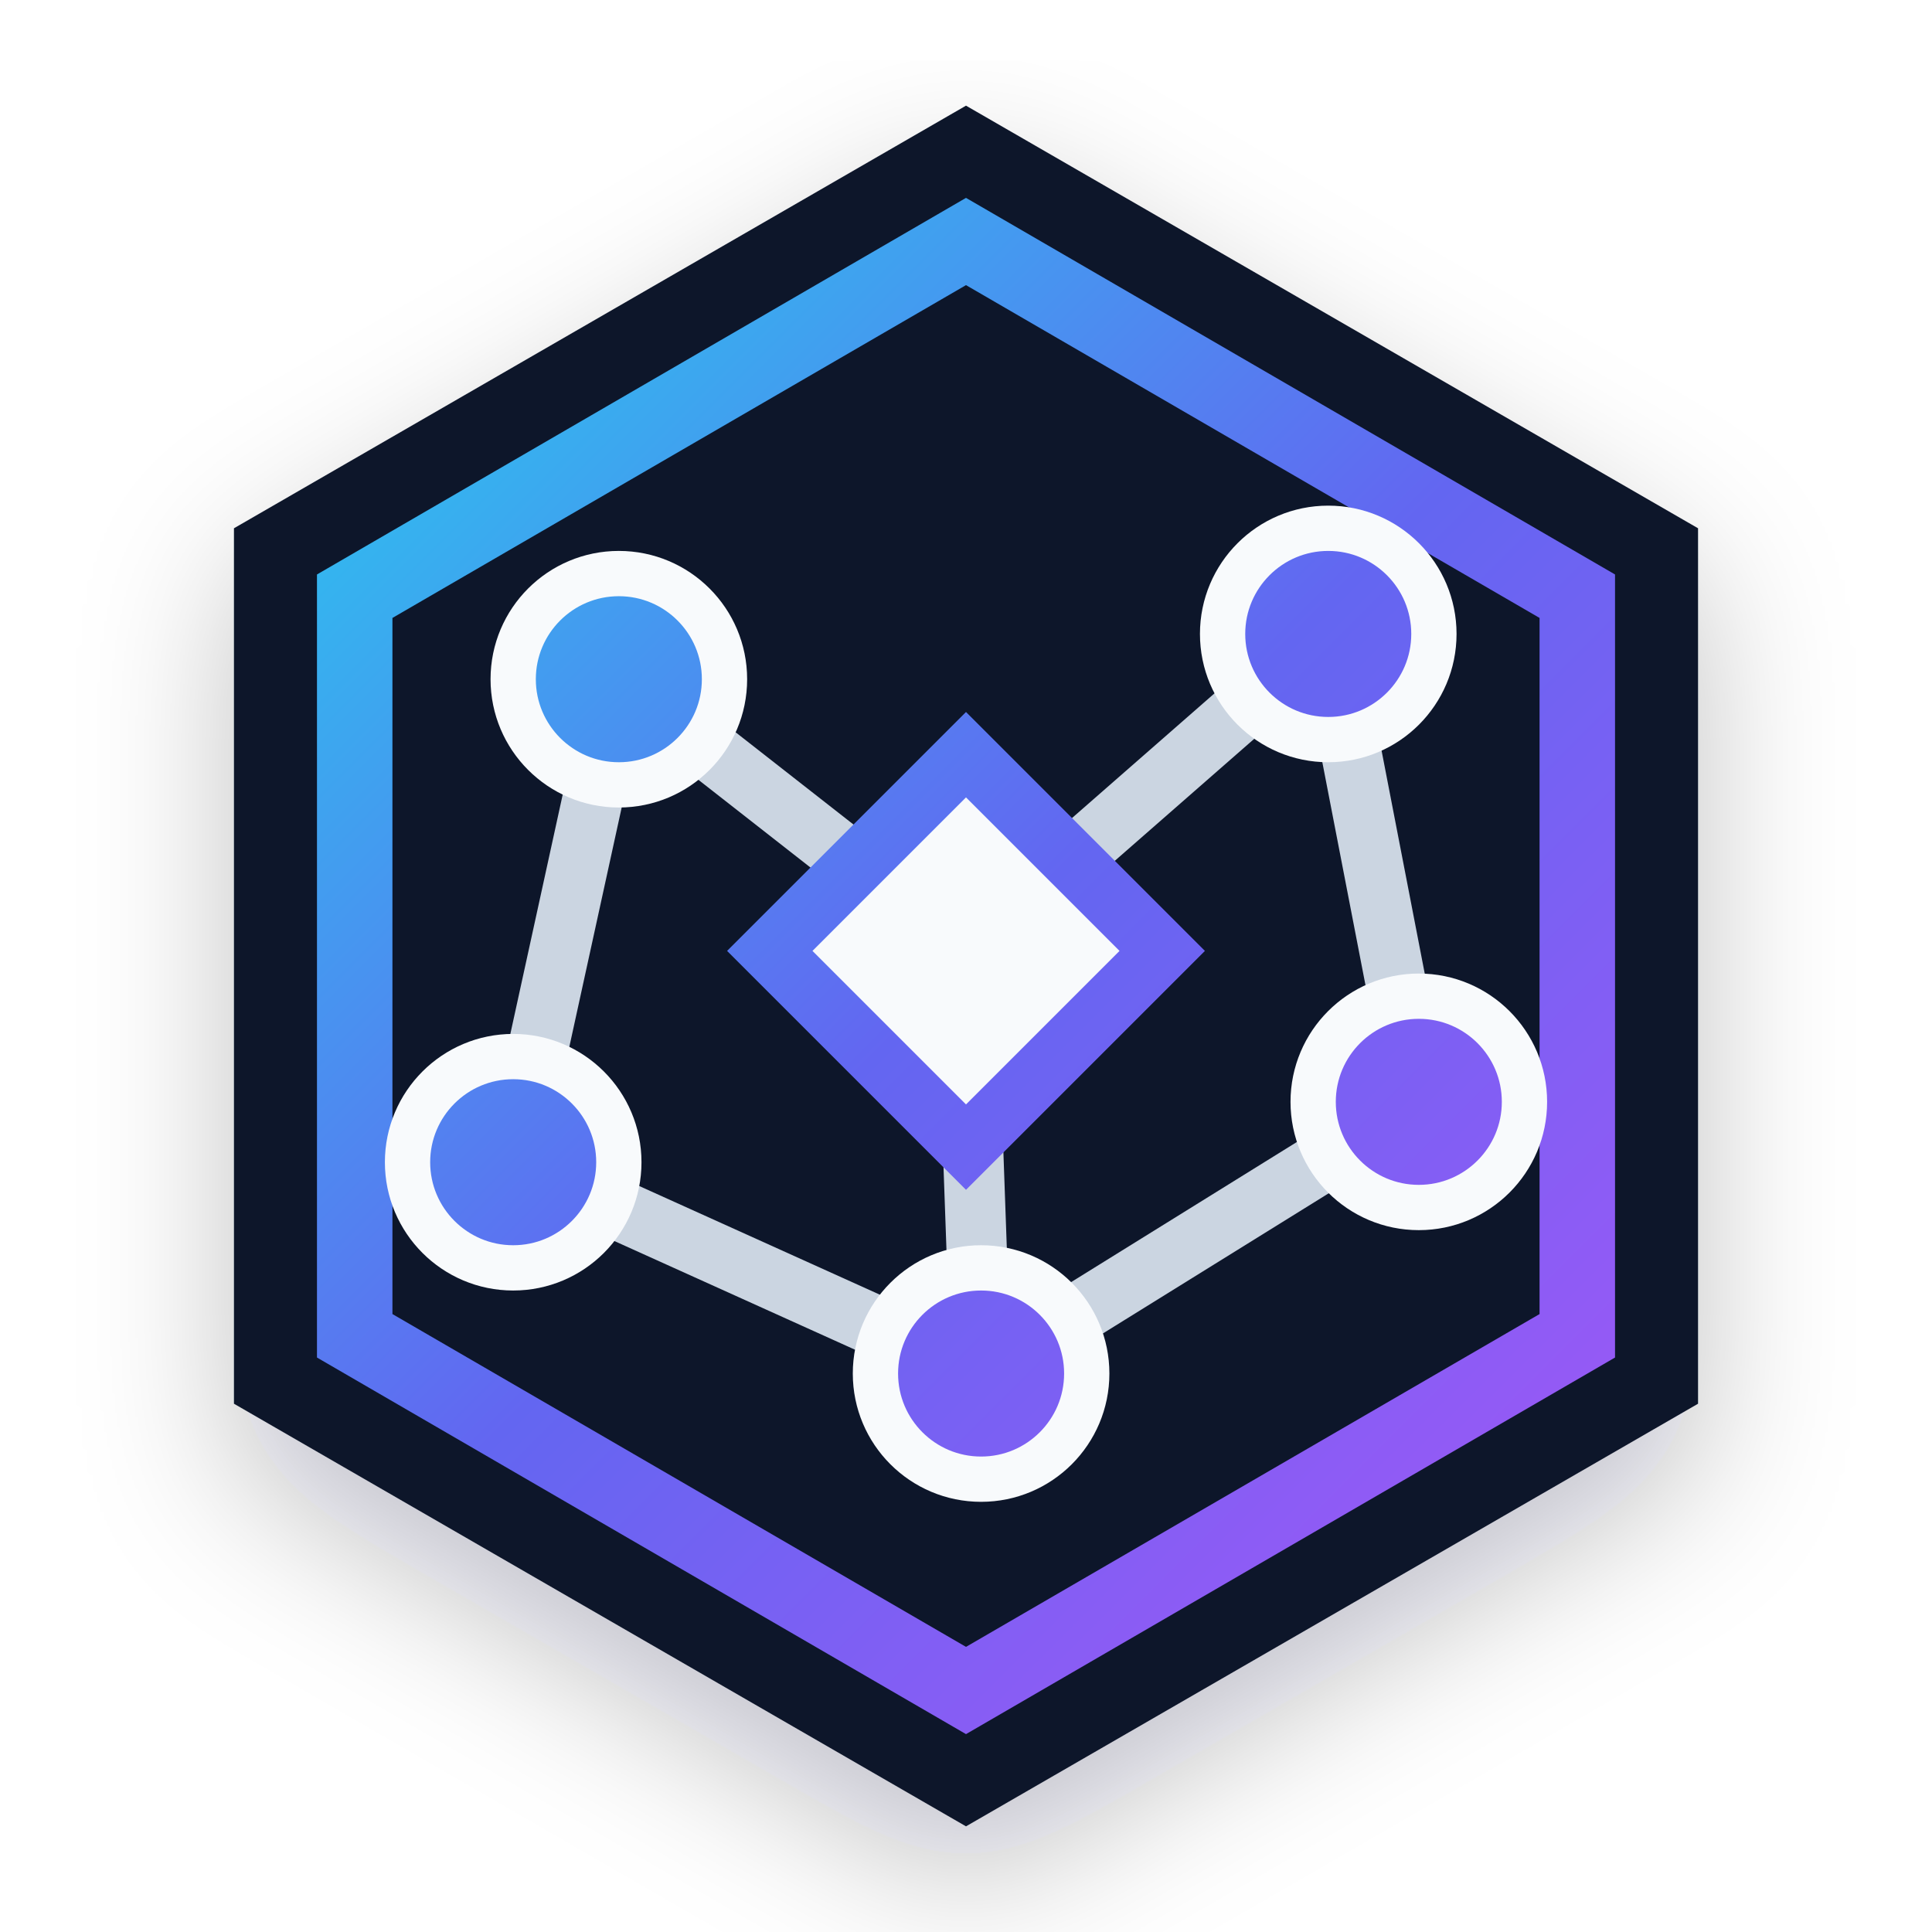
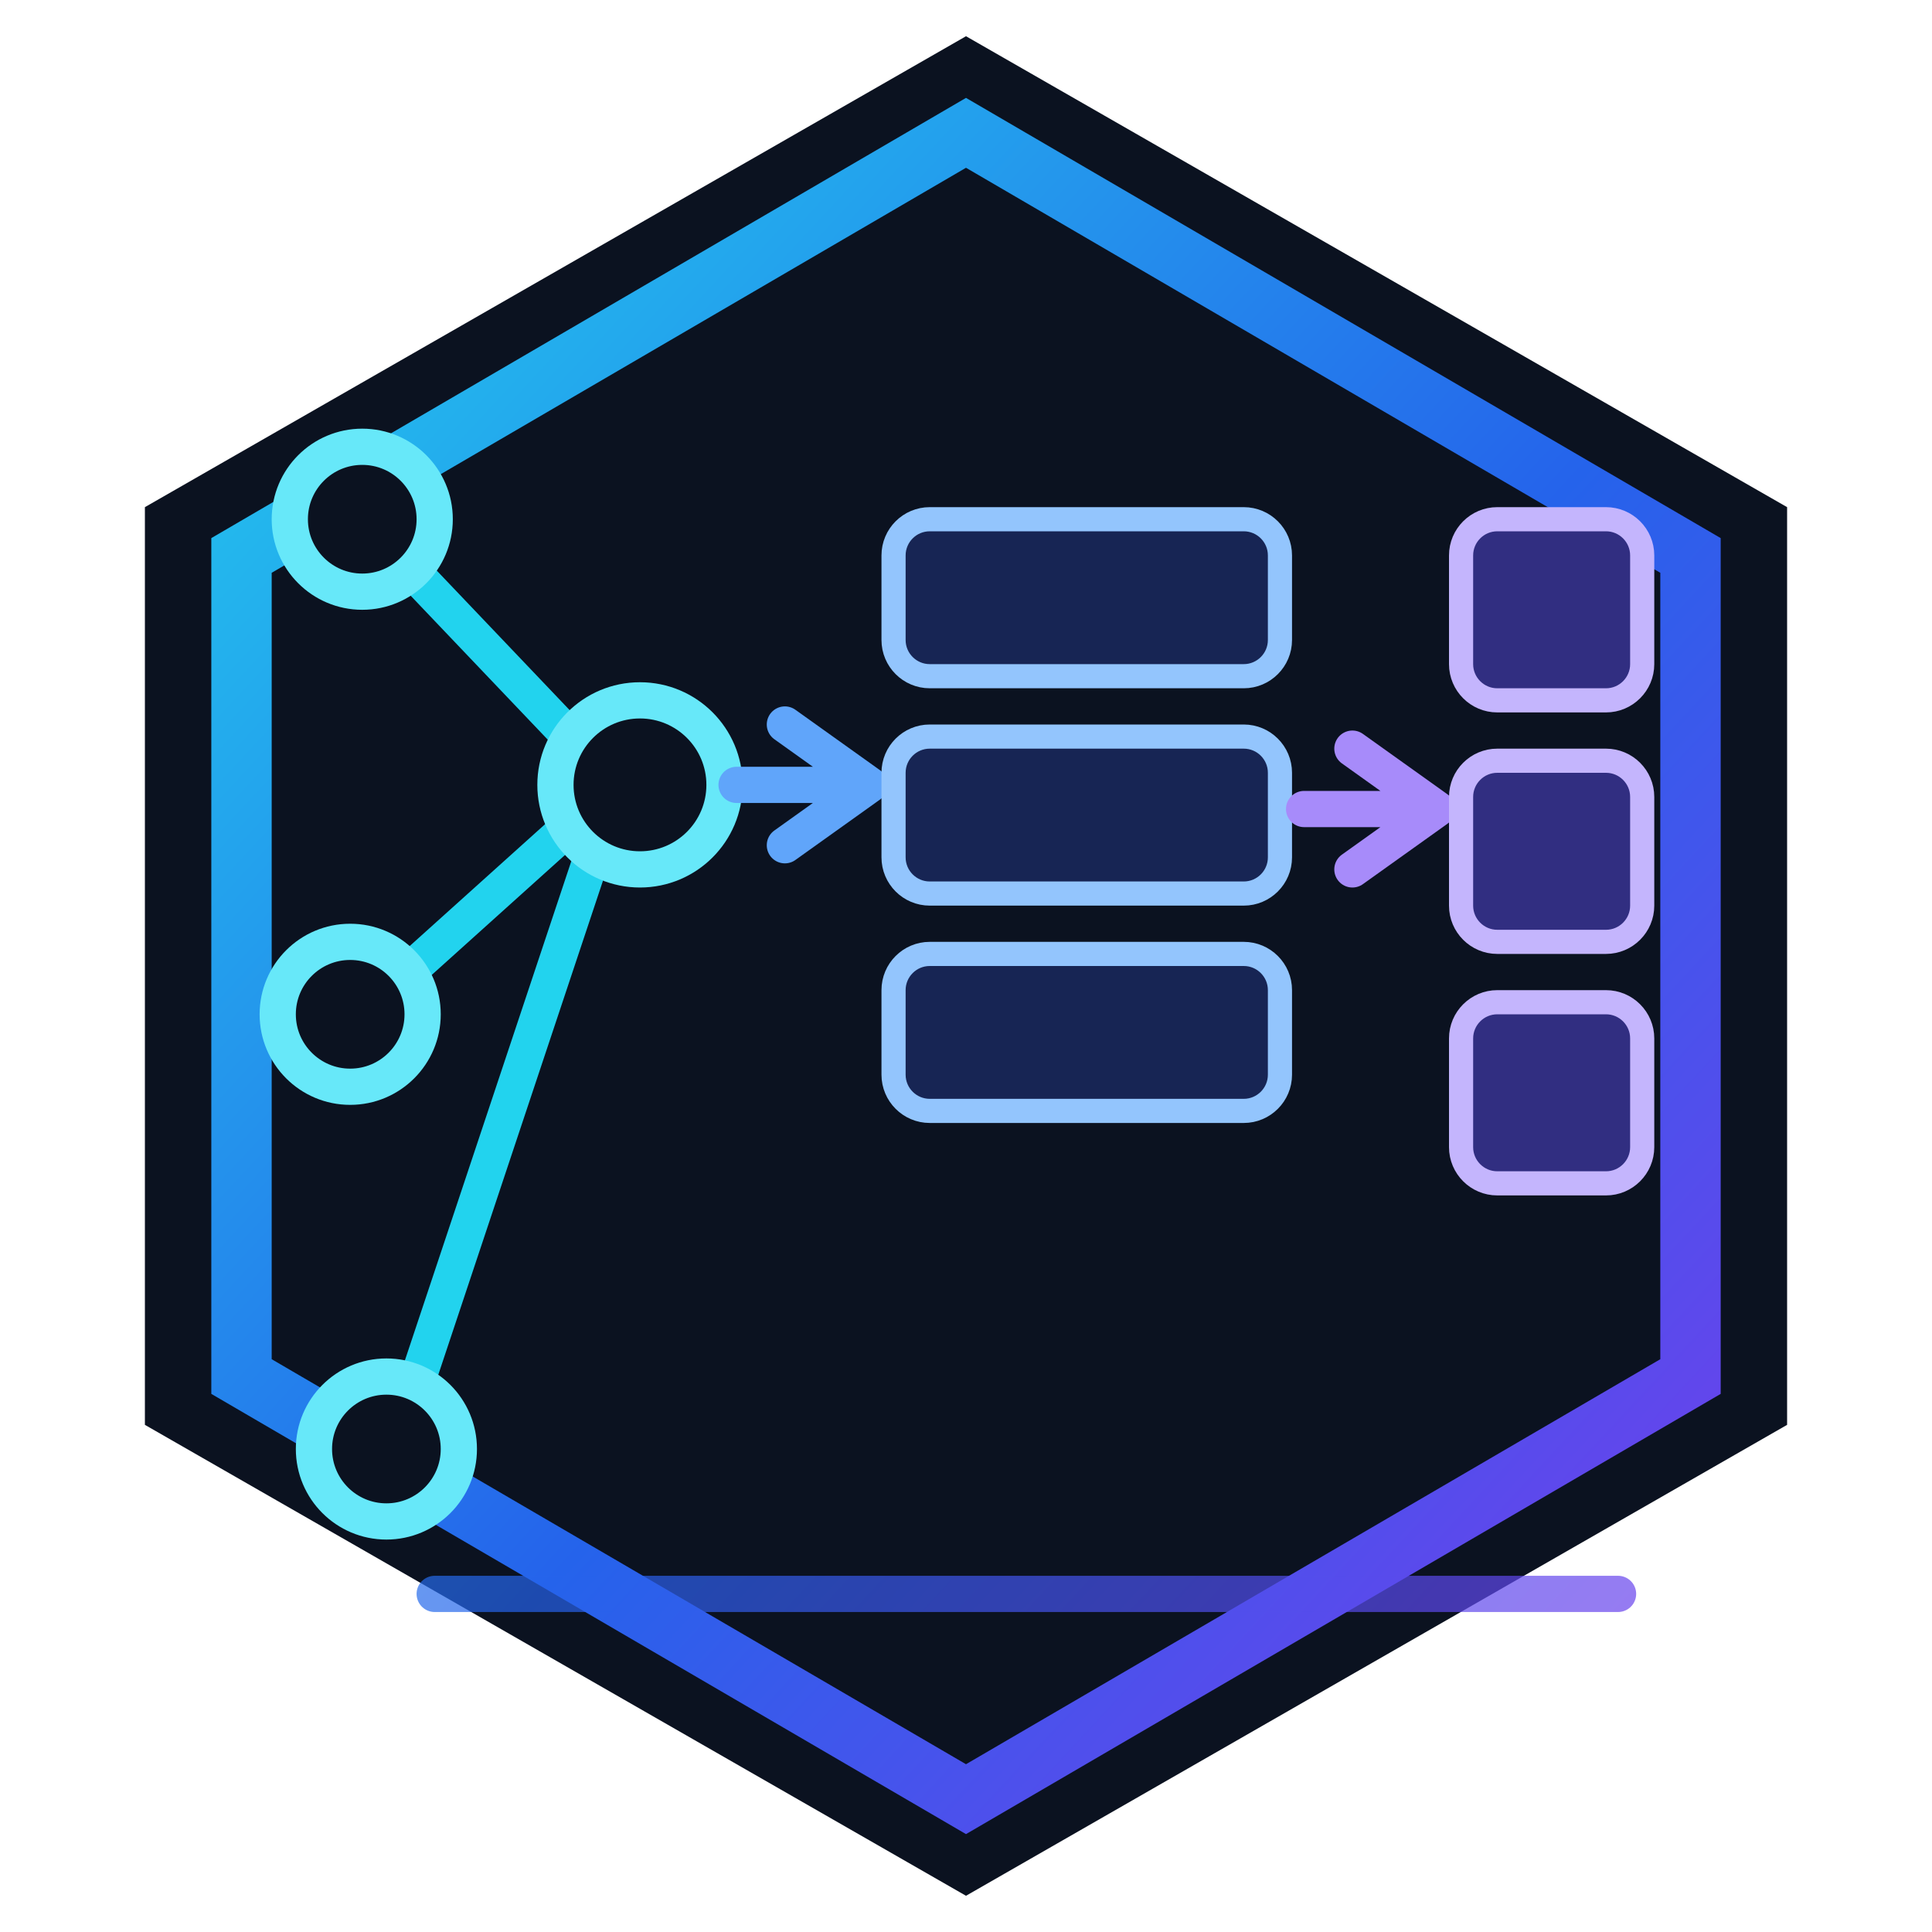
- <svg xmlns="http://www.w3.org/2000/svg" viewBox="0 0 128 128" role="img" aria-labelledby="title desc">
+ <svg xmlns="http://www.w3.org/2000/svg" viewBox="0 0 160 160" role="img" aria-labelledby="title desc">
  <defs>
-     <linearGradient id="gf-mark-gradient" x1="16" y1="16" x2="112" y2="112" gradientUnits="userSpaceOnUse">
+     <linearGradient id="brand" x1="10" y1="15" x2="150" y2="145" gradientUnits="userSpaceOnUse">
      <stop offset="0" stop-color="#22d3ee" />
-       <stop offset="0.5" stop-color="#6366f1" />
-       <stop offset="1" stop-color="#a855f7" />
+       <stop offset="0.55" stop-color="#2563eb" />
+       <stop offset="1" stop-color="#7c3aed" />
    </linearGradient>
-     <filter id="gf-mark-shadow" x="-20%" y="-20%" width="140%" height="140%">
-       <feDropShadow dx="0" dy="4" stdDeviation="5" flood-color="#111827" flood-opacity="0.24" />
-     </filter>
  </defs>
-   <path d="M64 7 112.5 35v58L64 121 15.5 93V35Z" fill="#0f172a" filter="url(#gf-mark-shadow)" />
-   <path d="M64 16 104.5 39.5v49L64 112 23.5 88.5v-49Z" fill="none" stroke="url(#gf-mark-gradient)" stroke-width="5" />
-   <g fill="none" stroke="#cbd5e1" stroke-width="4" stroke-linecap="round">
-     <path d="m41 45 23 18 24-21M64 63l1 28M41 45l-7 32 31 14 29-18-6-31" />
+   <path d="M80 3 148 42v76l-68 39-68-39V42Z" fill="#0b1220" />
+   <path d="M80 11 140 46v68l-60 35-60-35V46Z" fill="none" stroke="url(#brand)" stroke-width="5" />
+   <g stroke="#22d3ee" stroke-width="3" stroke-linecap="round">
+     <path d="m31 44 20 21M31 83l20-18M33 119l18-54" />
  </g>
-   <g fill="url(#gf-mark-gradient)" stroke="#f8fafc" stroke-width="3">
-     <circle cx="41" cy="45" r="7" />
-     <circle cx="88" cy="42" r="7" />
-     <circle cx="34" cy="77" r="7" />
-     <circle cx="94" cy="73" r="7" />
-     <circle cx="65" cy="91" r="7" />
+   <g fill="#0b1220" stroke="#67e8f9" stroke-width="3">
+     <circle cx="30" cy="43" r="6" />
+     <circle cx="29" cy="84" r="6" />
+     <circle cx="32" cy="120" r="6" />
+     <circle cx="53" cy="65" r="7" />
  </g>
-   <path d="m64 50 13 13-13 13-13-13Z" fill="#f8fafc" stroke="url(#gf-mark-gradient)" stroke-width="4" />
+   <path d="M61 65h8m-4-5 7 5-7 5" fill="none" stroke="#60a5fa" stroke-width="3" stroke-linecap="round" stroke-linejoin="round" />
+   <g fill="#172554" stroke="#93c5fd" stroke-width="2">
+     <rect x="74" y="43" width="32" height="13" rx="3" />
+     <rect x="74" y="61" width="32" height="13" rx="3" />
+     <rect x="74" y="79" width="32" height="13" rx="3" />
+   </g>
+   <path d="M108 67h8m-4-5 7 5-7 5" fill="none" stroke="#a78bfa" stroke-width="3" stroke-linecap="round" stroke-linejoin="round" />
+   <g fill="#312e81" stroke="#c4b5fd" stroke-width="2">
+     <rect x="121" y="43" width="15" height="15" rx="3" />
+     <rect x="121" y="63" width="15" height="15" rx="3" />
+     <rect x="121" y="83" width="15" height="15" rx="3" />
+   </g>
+   <path d="M36 132h98" stroke="url(#brand)" stroke-width="3" stroke-linecap="round" opacity="0.7" />
</svg>
